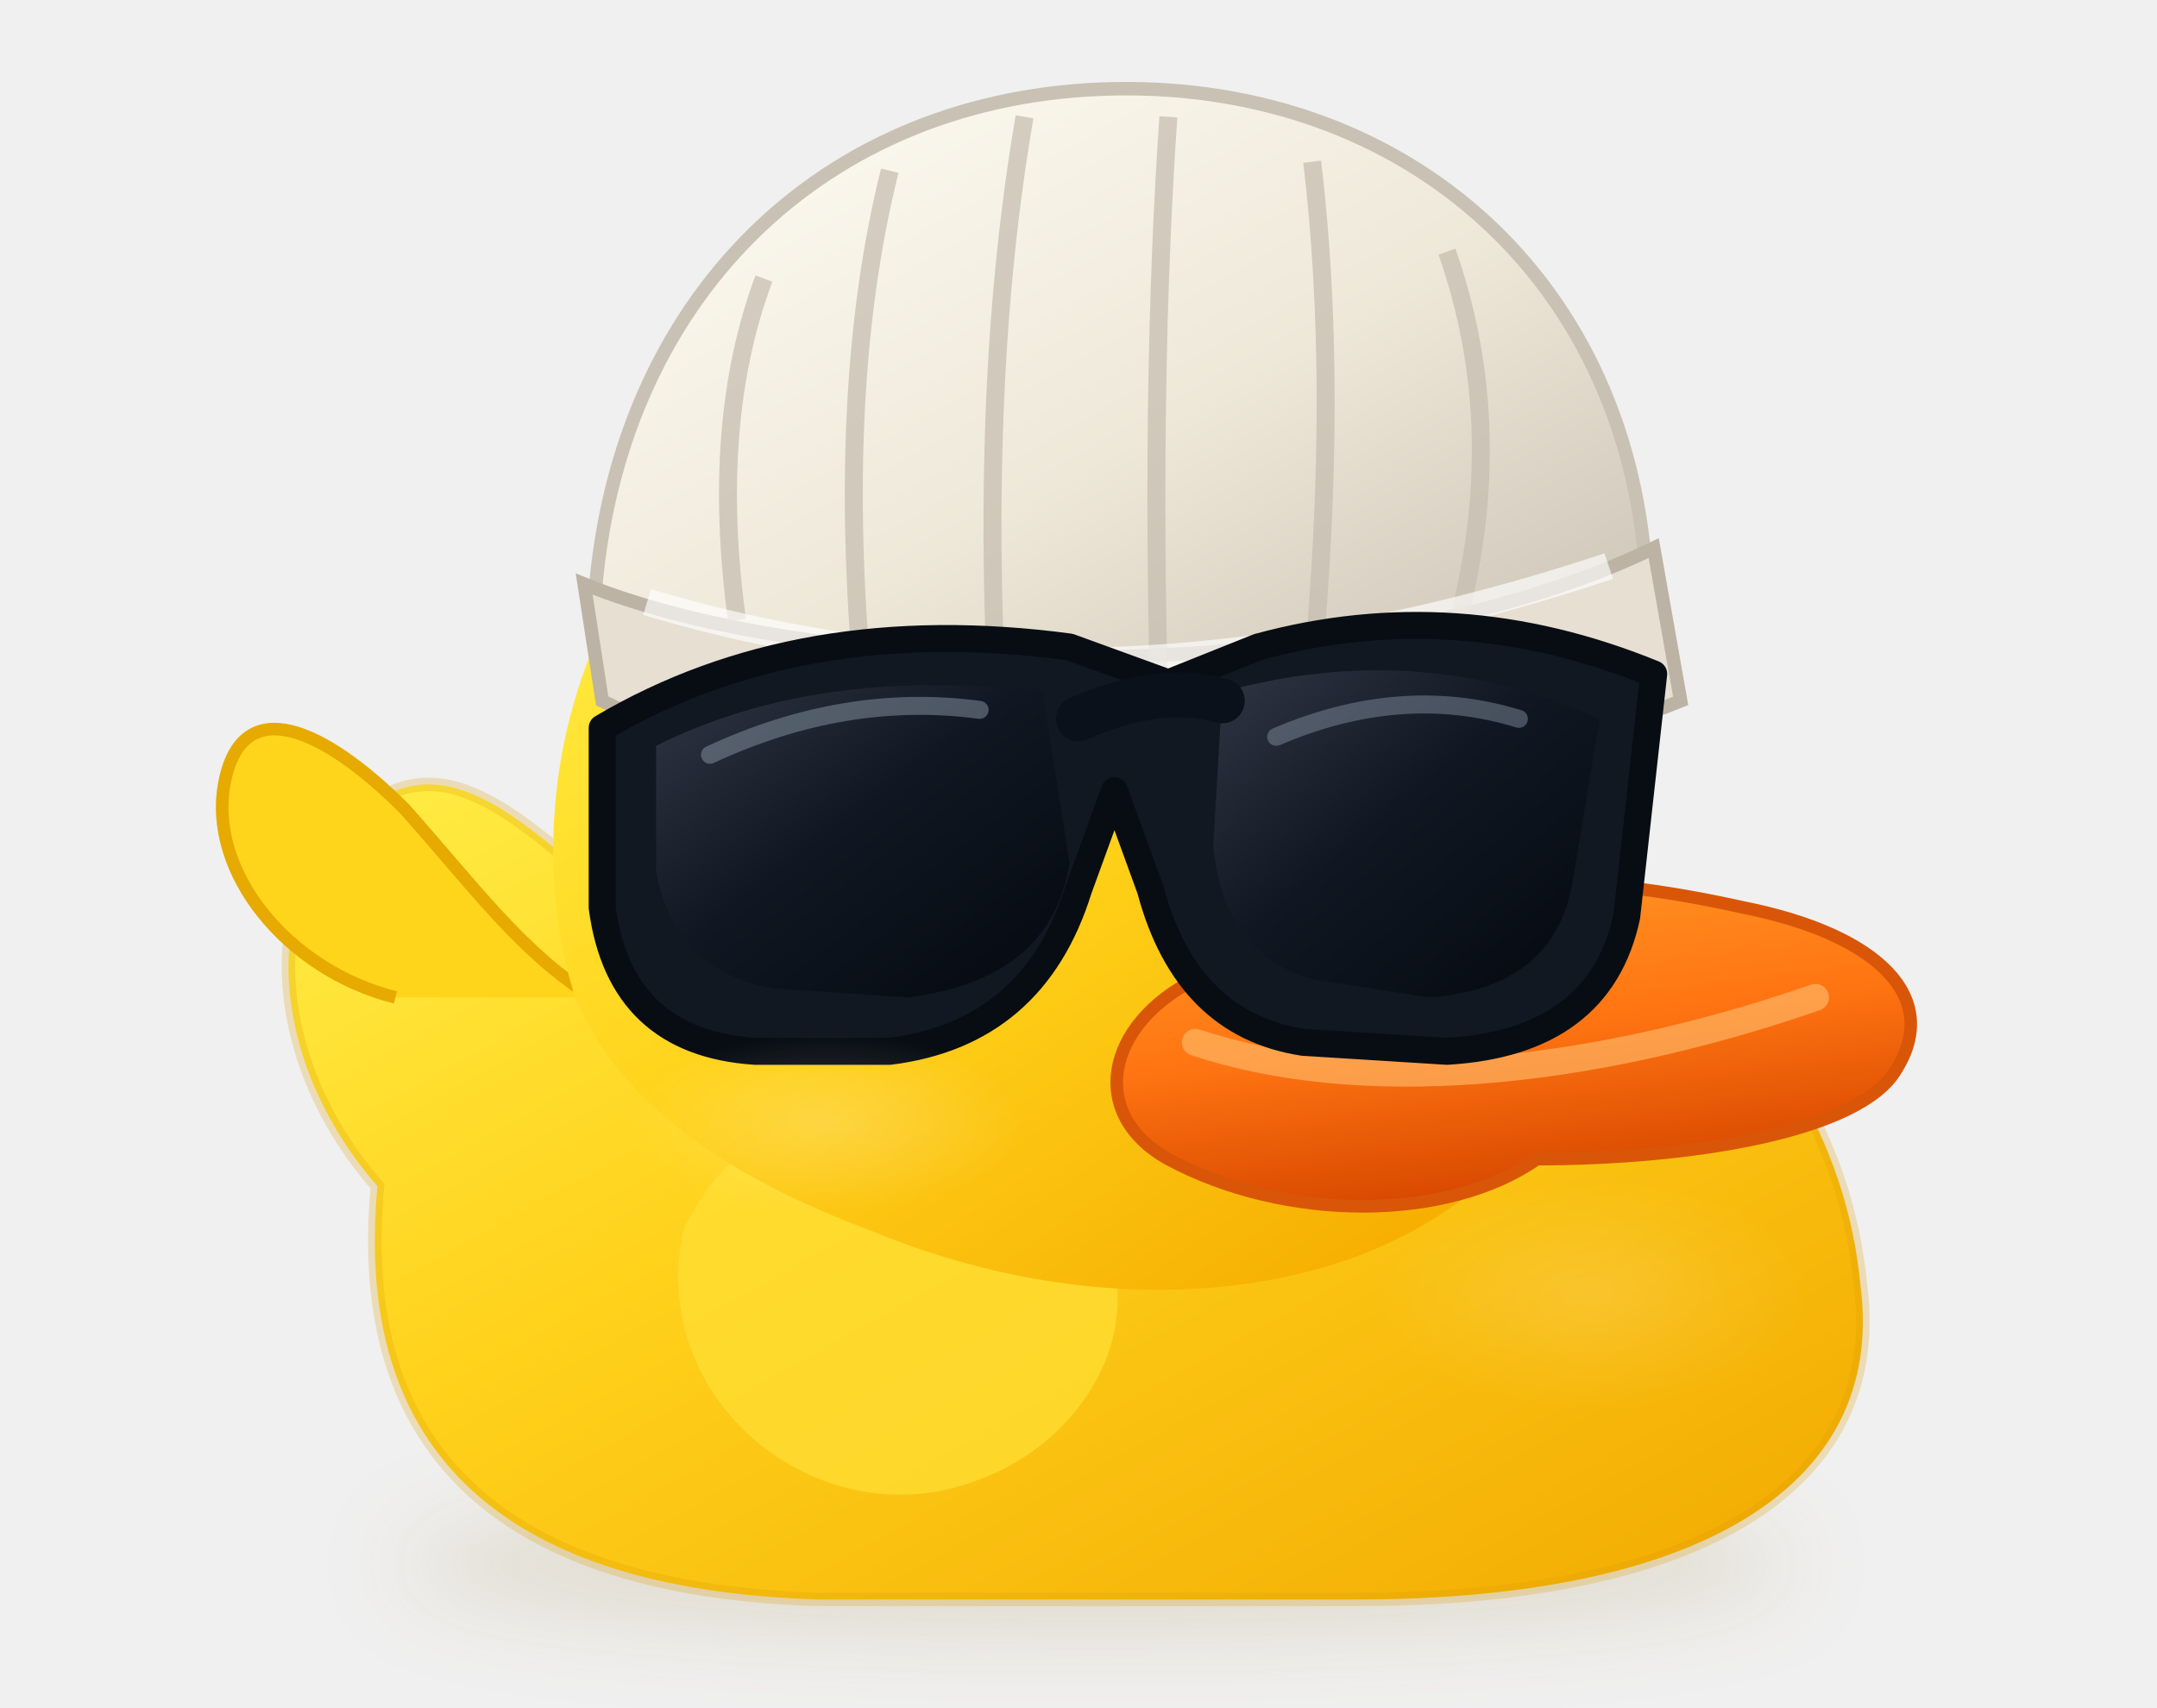
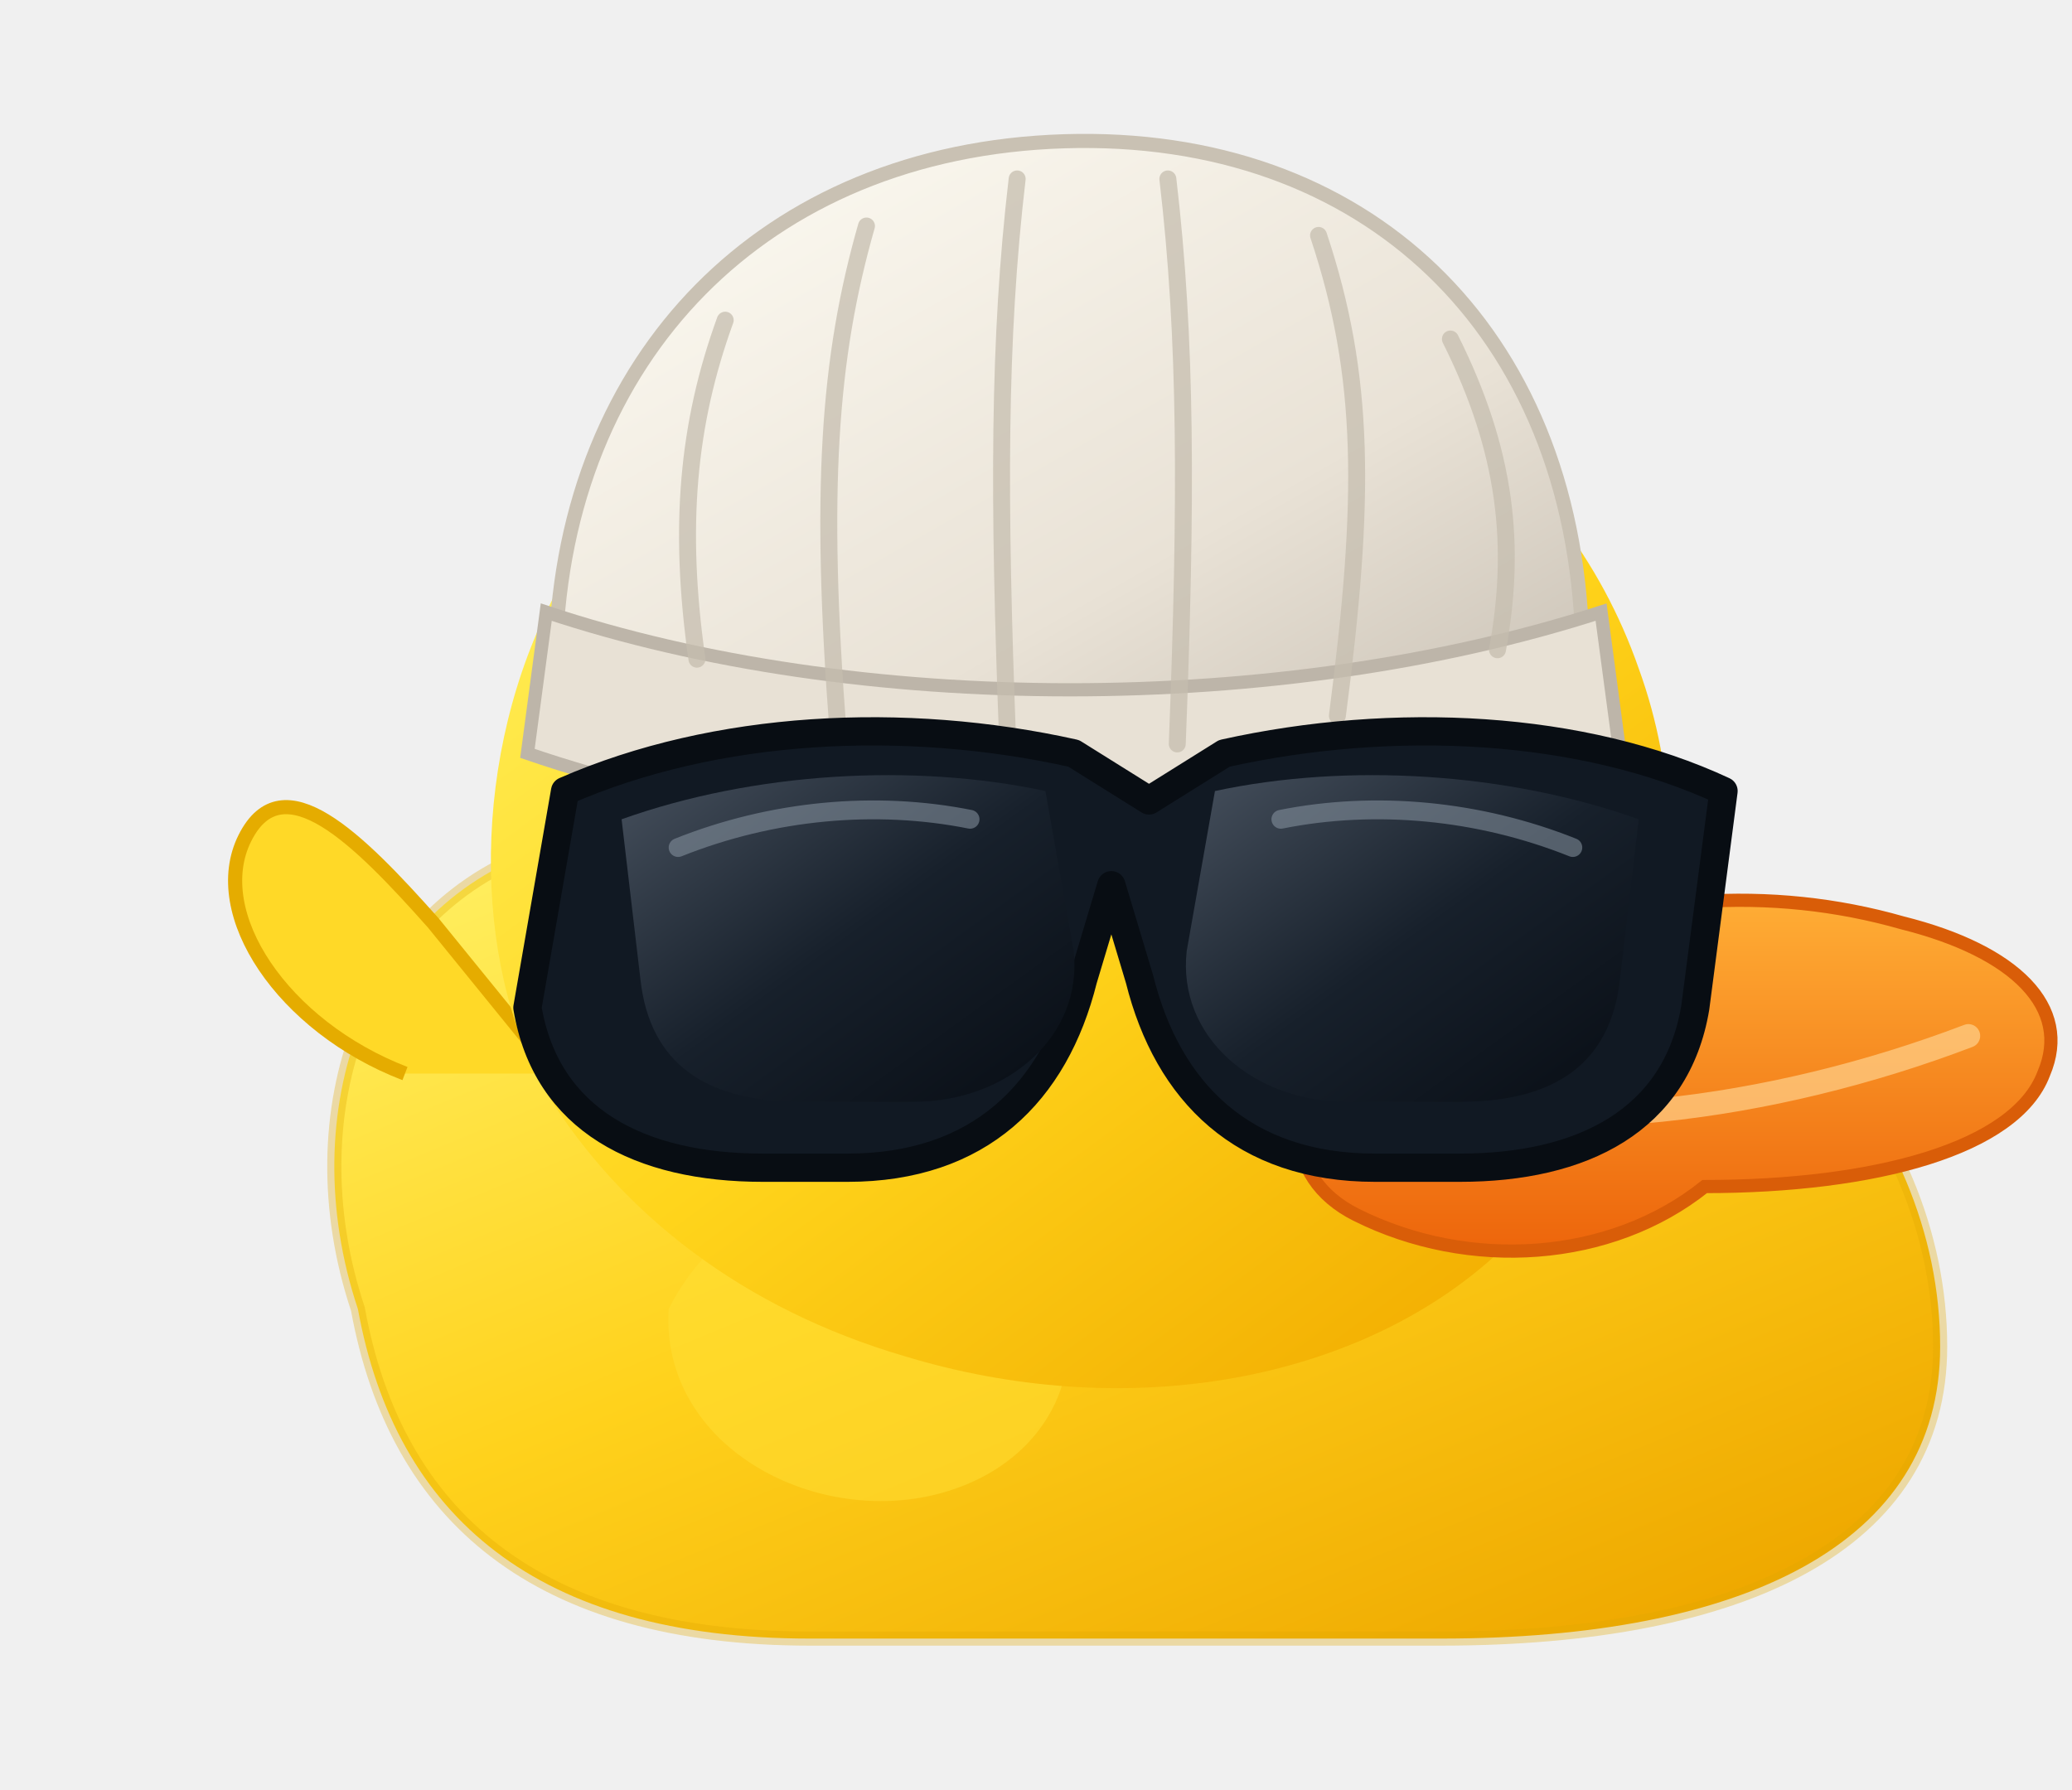
- <svg xmlns="http://www.w3.org/2000/svg" viewBox="0 0 240 190" role="img" aria-label="Жёлтая утка в очках и вязаной шапке">
+ <svg xmlns="http://www.w3.org/2000/svg" viewBox="0 0 220 190" role="img" aria-label="Жёлтая утка в очках и вязаной шапке">
  <defs>
-     <linearGradient id="body" x1="0" y1="0" x2="1" y2="1">
-       <stop stop-color="#fff04a" />
-       <stop offset=".42" stop-color="#ffd21c" />
-       <stop offset="1" stop-color="#f2a900" />
+     <linearGradient id="duckBody" x1="0" y1="0" x2="0.8" y2="1">
+       <stop stop-color="#fff36a" />
+       <stop offset=".52" stop-color="#ffd21c" />
+       <stop offset="1" stop-color="#efa900" />
    </linearGradient>
-     <linearGradient id="head" x1="0" y1="0" x2=".8" y2="1">
-       <stop stop-color="#fff34b" />
-       <stop offset=".55" stop-color="#ffd21a" />
-       <stop offset="1" stop-color="#f6ad00" />
+     <linearGradient id="duckHead" x1="0" y1="0" x2=".8" y2="1">
+       <stop stop-color="#fff66a" />
+       <stop offset=".58" stop-color="#ffd51c" />
+       <stop offset="1" stop-color="#f2ad00" />
    </linearGradient>
-     <linearGradient id="beak" x1="0" y1="0" x2=".3" y2="1">
-       <stop stop-color="#ff9a25" />
-       <stop offset=".55" stop-color="#ff7412" />
-       <stop offset="1" stop-color="#d94a00" />
+     <linearGradient id="duckBeak" x1="0" y1="0" x2="0" y2="1">
+       <stop stop-color="#ffad35" />
+       <stop offset="1" stop-color="#ed650b" />
    </linearGradient>
-     <linearGradient id="hat" x1="0" y1="0" x2="1" y2="1">
-       <stop stop-color="#fffdf4" />
-       <stop offset=".55" stop-color="#eee8d9" />
-       <stop offset="1" stop-color="#c9c1b3" />
+     <linearGradient id="duckHat" x1="0" y1="0" x2="1" y2="1">
+       <stop stop-color="#fffdf5" />
+       <stop offset=".65" stop-color="#e9e2d6" />
+       <stop offset="1" stop-color="#c9c1b5" />
    </linearGradient>
-     <linearGradient id="lens" x1="0" y1="0" x2="1" y2="1">
-       <stop stop-color="#303744" />
-       <stop offset=".45" stop-color="#101722" />
-       <stop offset="1" stop-color="#05090f" />
+     <linearGradient id="duckLens" x1="0" y1="0" x2="1" y2="1">
+       <stop stop-color="#46505d" />
+       <stop offset=".5" stop-color="#17202b" />
+       <stop offset="1" stop-color="#080d14" />
    </linearGradient>
-     <radialGradient id="shine">
-       <stop stop-color="#fff" stop-opacity=".72" />
-       <stop offset="1" stop-color="#fff" stop-opacity="0" />
-     </radialGradient>
-     <filter id="shadow" x="-30%" y="-30%" width="160%" height="180%">
-       <feGaussianBlur stdDeviation="5" />
-     </filter>
  </defs>
-   <ellipse cx="122" cy="174" rx="78" ry="8" fill="#8d6a13" opacity=".16" filter="url(#shadow)" />
-   <path d="M42 132 C28 116 29 94 44 88 C54 84 64 98 74 104 C83 85 105 78 131 82 C172 87 204 111 207 143 C210 166 188 178 151 178 L91 178 C59 177 39 164 42 132Z" fill="url(#body)" stroke="#d99a00" stroke-opacity=".24" stroke-width="1.5" />
-   <path d="M44 111 C32 108 23 97 25 87 C27 77 36 81 45 90 C53 99 58 106 66 111" fill="#ffd51b" stroke="#e6aa00" stroke-width="1.4" />
-   <path d="M76 137 C83 121 105 118 119 132 C130 143 123 160 108 165 C91 171 72 156 76 137Z" fill="#ffdf35" opacity=".72" />
-   <path d="M64 111 C57 89 65 59 88 48 C107 37 146 42 165 61 C182 79 183 108 170 126 C157 144 126 149 97 137 C81 131 69 123 64 111Z" fill="url(#head)" />
-   <path d="M75 95 C73 73 91 55 110 51 C92 64 85 83 87 101" fill="#fff66a" opacity=".32" />
-   <path d="M145 103 C162 97 176 97 194 101 C209 104 216 111 211 119 C207 126 188 129 171 129 C161 136 143 136 130 129 C121 124 123 114 133 109Z" fill="url(#beak)" stroke="#d95608" stroke-width="1.4" />
-   <path d="M133 116 C151 122 176 120 202 111" fill="none" stroke="#ffbf70" stroke-width="3" stroke-linecap="round" opacity=".6" />
-   <path d="M66 70 C67 36 89 12 121 10 C154 8 180 29 183 62 C166 70 146 75 121 76 C99 77 80 75 66 70Z" fill="url(#hat)" stroke="#c9c1b3" stroke-width="1.5" />
-   <path d="M65 65 C92 76 151 77 184 61 L187 78 C155 91 95 92 67 78Z" fill="#e6dfd2" stroke="#bcb3a5" stroke-width="1.5" />
-   <g fill="none" stroke="#c5bdae" stroke-width="2" opacity=".72">
-     <path d="M85 31 Q79 47 82 69" />
-     <path d="M99 19 Q93 43 96 76" />
-     <path d="M114 13 Q109 42 111 79" />
-     <path d="M130 13 Q128 42 129 79" />
-     <path d="M146 18 Q149 43 146 75" />
-     <path d="M161 28 Q168 48 162 70" />
+   <path d="M38 139c-7-21 1-43 20-49 13-4 23 7 31 16 16-17 40-23 66-17 31 7 51 30 51 54 0 21-21 31-53 31H86c-29 0-44-13-48-35Z" fill="url(#duckBody)" stroke="#dfa500" stroke-opacity=".32" stroke-width="1.5" />
+   <path d="M43 114c-13-5-21-17-17-25 4-8 12 0 20 9l13 16" fill="#ffd927" stroke="#e5ac00" stroke-width="1.5" stroke-linejoin="round" />
+   <path d="M71 139c7-14 25-17 37-7 9 8 6 20-4 25-14 7-34-2-33-18Z" fill="#ffdf35" opacity=".5" />
+   <path d="M58 116c-8-14-8-36 1-53 10-20 30-31 56-31 29 0 51 16 59 39 8 22 1 48-16 63-15 13-39 17-62 10-17-5-30-15-38-28Z" fill="url(#duckHead)" />
+   <path d="M158 101c15-6 30-7 44-3 12 3 18 9 15 16-3 8-18 12-36 12-10 8-25 9-37 3-8-4-8-13 0-19 4-4 8-7 14-9Z" fill="url(#duckBeak)" stroke="#d95d08" stroke-width="1.4" />
+   <path d="M146 116c18 5 42 2 63-6" fill="none" stroke="#ffd08a" stroke-width="2.5" stroke-linecap="round" opacity=".7" />
+   <path d="M59 69c1-31 22-53 54-54 32-1 54 20 55 53-31 11-78 12-109 1Z" fill="url(#duckHat)" stroke="#c9c1b3" stroke-width="1.5" />
+   <path d="M58 65c33 11 78 11 112 0l2 15c-34 12-81 12-116 0Z" fill="#e8e1d5" stroke="#bdb5a9" stroke-width="1.4" />
+   <g fill="none" stroke="#c6beaf" stroke-width="1.8" opacity=".75" stroke-linecap="round">
+     <path d="M77 34c-4 11-5 22-3 36" />
+     <path d="M92 24c-4 14-5 28-3 54" />
+     <path d="M108 19c-2 17-2 34-1 60" />
+     <path d="M124 19c2 17 2 34 1 60" />
+     <path d="M140 25c5 15 5 28 2 51" />
+     <path d="M154 36c6 12 7 22 5 33" />
  </g>
-   <path d="M72 67 Q122 82 179 63" fill="none" stroke="#fff" stroke-width="3" opacity=".65" />
-   <path d="M67 81 Q89 68 119 72 L130 76 L140 72 Q162 66 184 75 L181 102 Q178 116 161 117 L145 116 Q132 114 128 99 L124 88 L120 99 Q115 115 99 117 L84 117 Q69 116 67 101Z" fill="#111821" stroke="#080d13" stroke-width="3" stroke-linejoin="round" />
-   <path d="M73 83 Q91 74 116 77 L119 96 Q117 109 101 111 L86 110 Q75 108 73 97Z" fill="url(#lens)" />
-   <path d="M136 77 Q158 71 178 80 L175 98 Q173 110 159 111 L146 109 Q136 106 135 94Z" fill="url(#lens)" />
-   <path d="M79 84 Q94 77 109 79" fill="none" stroke="#7e8a99" stroke-width="2" opacity=".55" stroke-linecap="round" />
-   <path d="M142 82 Q156 76 169 80" fill="none" stroke="#7e8a99" stroke-width="2" opacity=".5" stroke-linecap="round" />
-   <path d="M120 80 Q129 76 136 78" fill="none" stroke="#0a111a" stroke-width="5" stroke-linecap="round" />
-   <ellipse cx="92" cy="125" rx="22" ry="10" fill="url(#shine)" opacity=".26" />
-   <ellipse cx="177" cy="144" rx="24" ry="13" fill="url(#shine)" opacity=".18" />
+   <g stroke-linejoin="round">
+     <path d="M60 84c16-7 36-8 54-4l8 5 8-5c18-4 38-3 53 4l-3 23c-2 12-12 17-25 17h-9c-14 0-22-8-25-20l-3-10-3 10c-3 12-11 20-25 20h-9c-13 0-23-5-25-17Z" fill="#111923" stroke="#080d13" stroke-width="3" />
+     <path d="M66 87c14-5 31-6 45-3l3 17c1 9-7 16-17 16H85c-10 0-16-4-17-13Z" fill="url(#duckLens)" />
+     <path d="M129 84c14-3 31-2 45 3l-2 17c-1 9-7 13-17 13h-12c-10 0-18-7-17-16Z" fill="url(#duckLens)" />
+     <path d="M72 90c10-4 21-5 31-3" fill="none" stroke="#8995a3" stroke-width="2" opacity=".55" stroke-linecap="round" />
+     <path d="M136 87c10-2 21-1 31 3" fill="none" stroke="#8995a3" stroke-width="2" opacity=".55" stroke-linecap="round" />
+   </g>
</svg>
